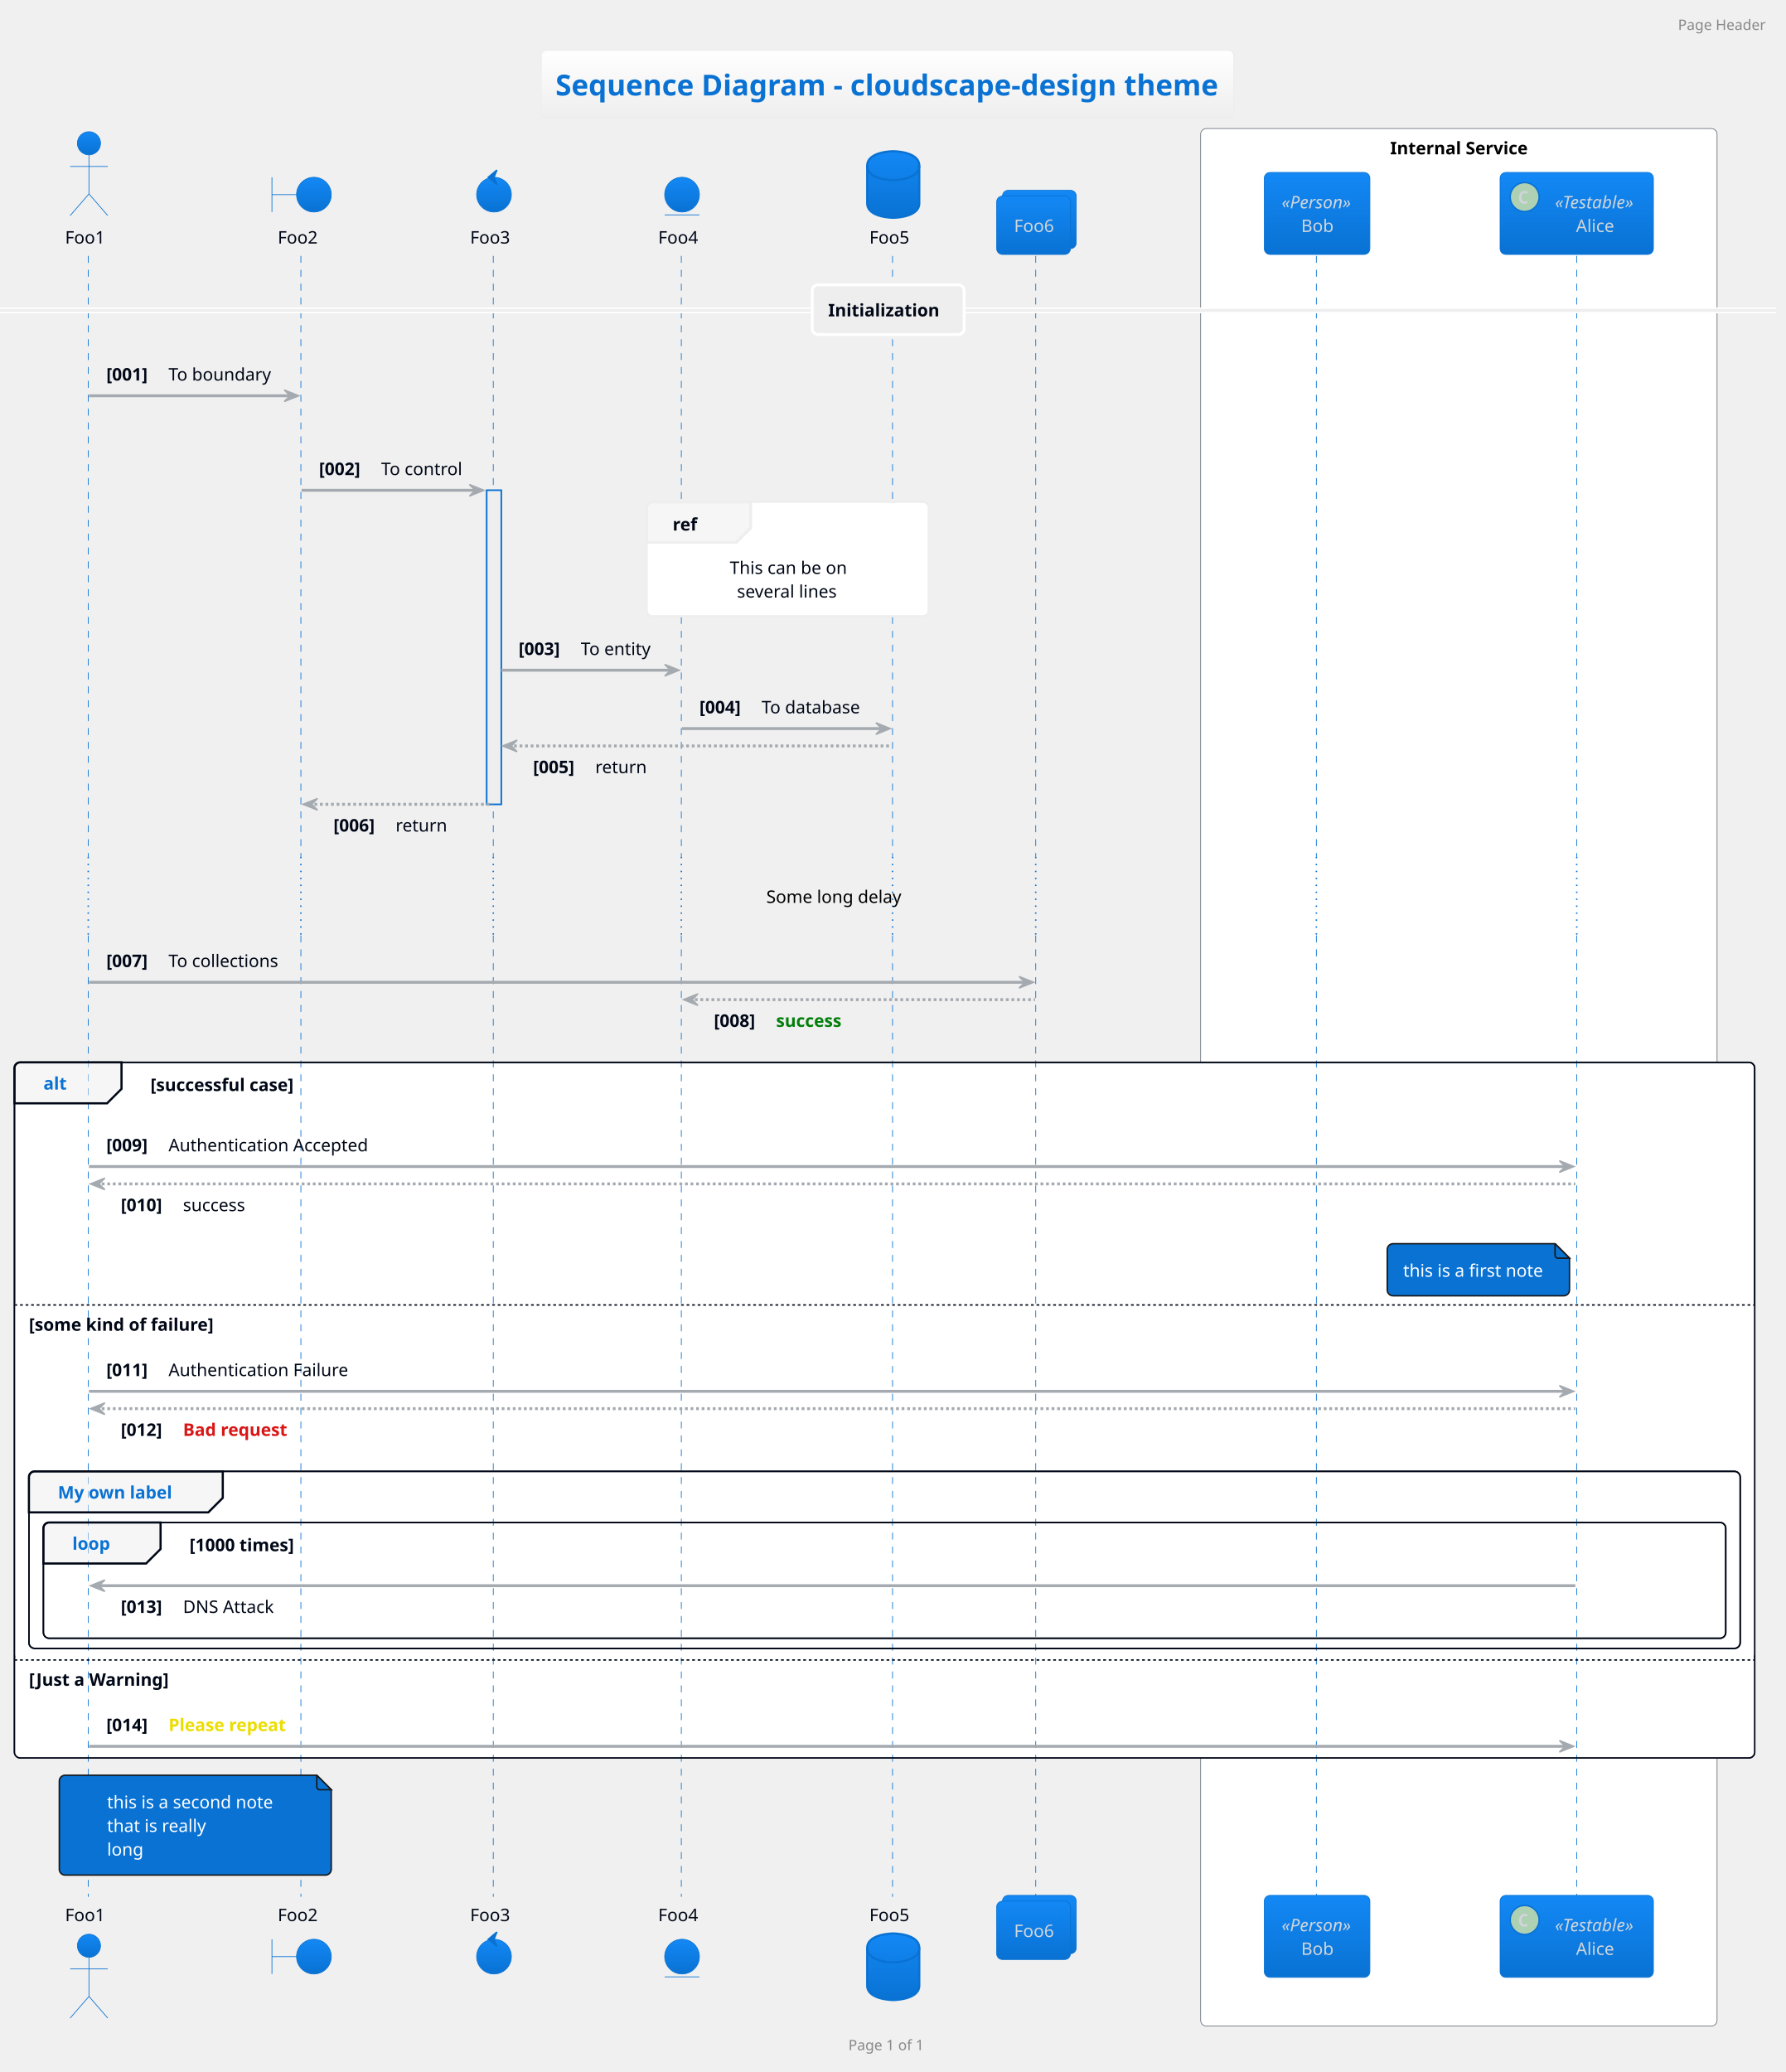
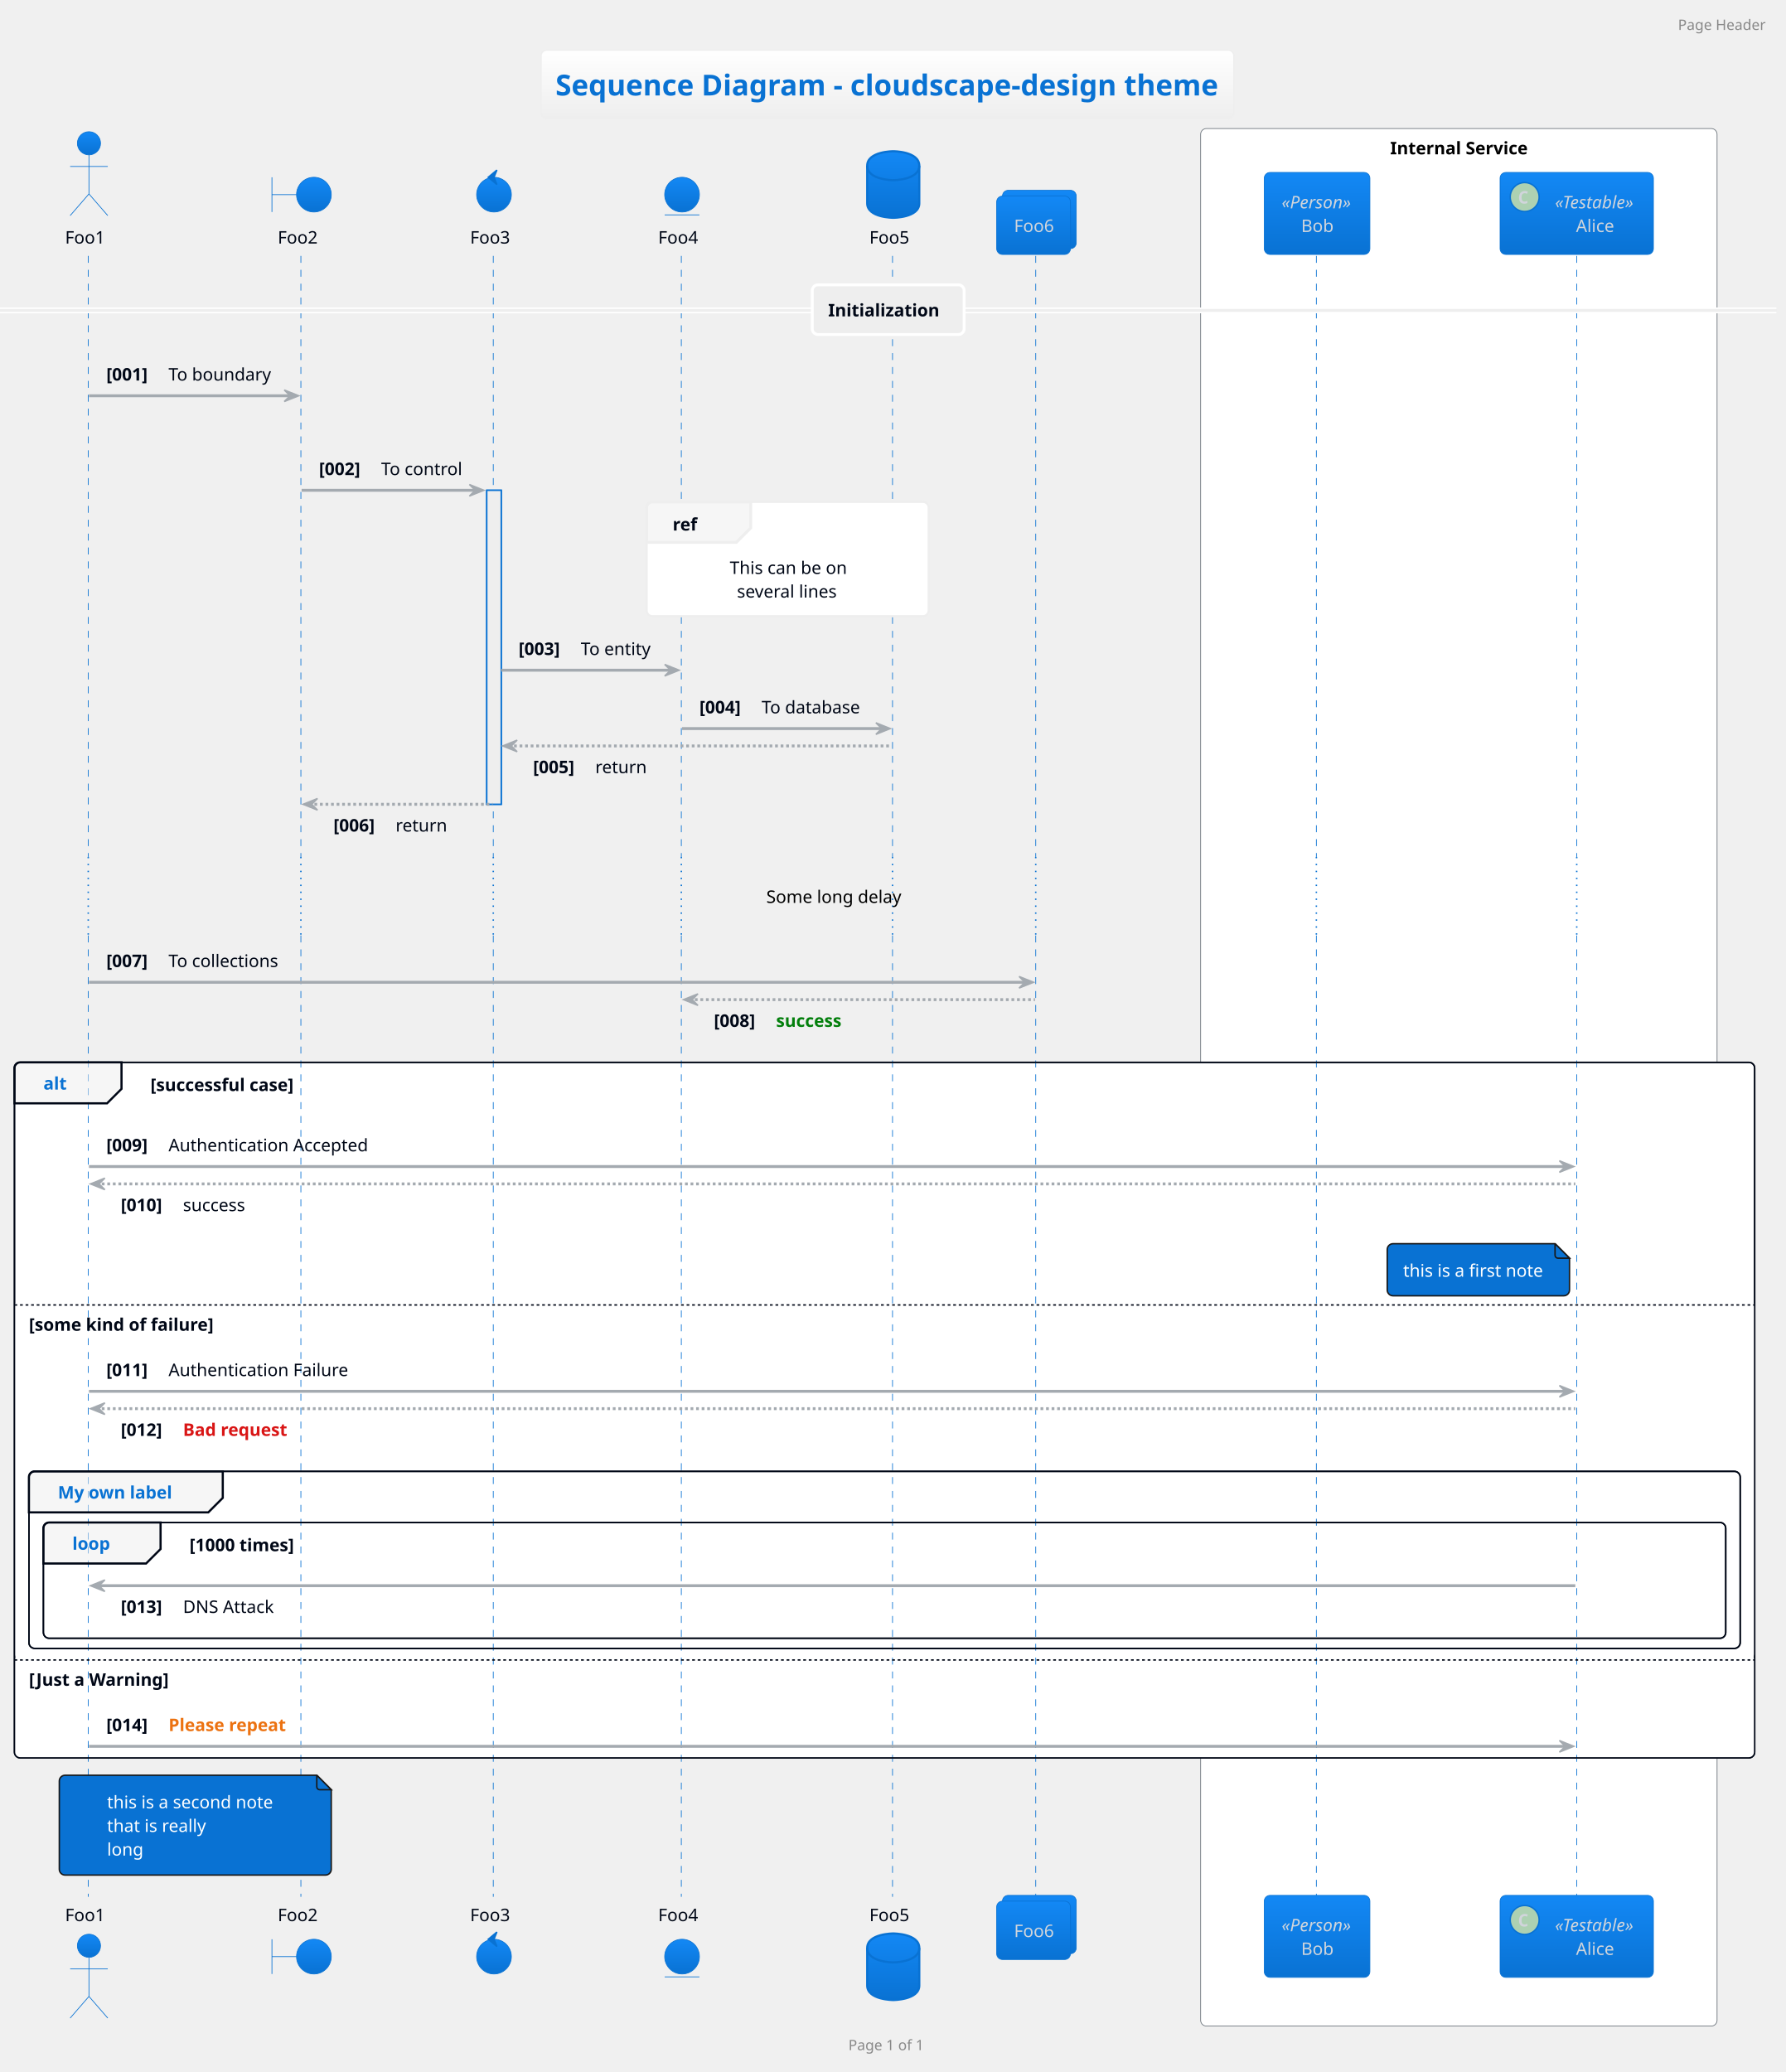
<svg xmlns="http://www.w3.org/2000/svg" contentStyleType="text/css" height="1492.708px" preserveAspectRatio="none" style="width:1286px;height:1492px;" version="1.1" viewBox="0 0 1286 1492" width="1286.458px" zoomAndPan="magnify">
  <defs>
-     <linearGradient id="g7yf5qhrhleuw0" x1="50%" x2="50%" y1="0%" y2="100%">
+     <linearGradient id="gjdqysalii6p40" x1="50%" x2="50%" y1="0%" y2="100%">
      <stop offset="0%" stop-color="#FFFFFF" />
      <stop offset="100%" stop-color="#EEEEEE" />
    </linearGradient>
-     <linearGradient id="g7yf5qhrhleuw1" x1="50%" x2="50%" y1="0%" y2="100%">
+     <linearGradient id="gjdqysalii6p41" x1="50%" x2="50%" y1="0%" y2="100%">
      <stop offset="0%" stop-color="#1388F5" />
      <stop offset="100%" stop-color="#0972D3" />
    </linearGradient>
  </defs>
  <g>
-     <rect fill="url(#g7yf5qhrhleuw0)" height="49.208" id="_title" rx="4.167" ry="4.167" style="stroke:#EEEEEE;stroke-width:1.042;" width="498.958" x="389.583" y="36.062" />
+     <rect fill="url(#gjdqysalii6p40)" height="49.208" id="_title" rx="4.167" ry="4.167" style="stroke:#EEEEEE;stroke-width:1.042;" width="498.958" x="389.583" y="36.062" />
    <text fill="#0972D3" font-family="&quot;Verdana&quot;" font-size="20.833" font-weight="bold" lengthAdjust="spacing" textLength="478.125" x="400" y="68.75">Sequence Diagram - cloudscape-design theme</text>
    <rect fill="#FFFFFF" height="1366.354" rx="4.167" ry="4.167" style="stroke:#6A727A;stroke-width:0.521;" width="371.875" x="864.583" y="92.562" />
    <text fill="#000000" font-family="&quot;Verdana&quot;" font-size="12.5" font-weight="bold" lengthAdjust="spacing" textLength="98.958" x="1001.042" y="111.133">Internal Service</text>
    <rect fill="#EEEEEE" height="226.109" style="stroke:#0972D3;stroke-width:1.042;" width="10.417" x="350.521" y="353.046" />
    <rect fill="#FFFFFF" height="500.852" rx="4.167" ry="4.167" style="stroke:#000716;stroke-width:1.042;" width="1253.125" x="10.417" y="764.964" />
    <path d="M10.417,938.632 L1263.542,938.632 L1263.542,1190.099 A4.167,4.167 0 0 1 1259.375,1194.266 L14.583,1194.266 A4.167,4.167 0 0 1 10.417,1190.099 L10.417,938.632 " fill="#FFFFFF" style="stroke:none;stroke-width:1.042;" />
    <rect fill="#FFFFFF" height="127.475" rx="4.167" ry="4.167" style="stroke:#000716;stroke-width:1.042;" width="1232.292" x="20.833" y="1059.499" />
    <rect fill="#FFFFFF" height="83.367" rx="4.167" ry="4.167" style="stroke:#000716;stroke-width:1.042;" width="1211.458" x="31.25" y="1096.315" />
    <path d="M10.417,1194.266 L1263.542,1194.266 L1263.542,1261.649 A4.167,4.167 0 0 1 1259.375,1265.816 L14.583,1265.816 A4.167,4.167 0 0 1 10.417,1261.649 L10.417,1194.266 " fill="#FFFFFF" style="stroke:none;stroke-width:1.042;" />
    <line style="stroke:#0972D3;stroke-width:0.521;stroke-dasharray:5.0,5.0;" x1="63.542" x2="63.542" y1="184.263" y2="617.014" />
    <line style="stroke:#0972D3;stroke-width:1.042;stroke-dasharray:1.0,4.0;" x1="63.542" x2="63.542" y1="617.014" y2="673.622" />
    <line style="stroke:#0972D3;stroke-width:0.521;stroke-dasharray:5.0,5.0;" x1="63.542" x2="63.542" y1="673.622" y2="1365.85" />
    <line style="stroke:#0972D3;stroke-width:0.521;stroke-dasharray:5.0,5.0;" x1="216.667" x2="216.667" y1="184.263" y2="617.014" />
    <line style="stroke:#0972D3;stroke-width:1.042;stroke-dasharray:1.0,4.0;" x1="216.667" x2="216.667" y1="617.014" y2="673.622" />
    <line style="stroke:#0972D3;stroke-width:0.521;stroke-dasharray:5.0,5.0;" x1="216.667" x2="216.667" y1="673.622" y2="1365.85" />
    <line style="stroke:#0972D3;stroke-width:0.521;stroke-dasharray:5.0,5.0;" x1="355.208" x2="355.208" y1="184.263" y2="617.014" />
    <line style="stroke:#0972D3;stroke-width:1.042;stroke-dasharray:1.0,4.0;" x1="355.208" x2="355.208" y1="617.014" y2="673.622" />
    <line style="stroke:#0972D3;stroke-width:0.521;stroke-dasharray:5.0,5.0;" x1="355.208" x2="355.208" y1="673.622" y2="1365.85" />
    <line style="stroke:#0972D3;stroke-width:0.521;stroke-dasharray:5.0,5.0;" x1="490.625" x2="490.625" y1="184.263" y2="617.014" />
    <line style="stroke:#0972D3;stroke-width:1.042;stroke-dasharray:1.0,4.0;" x1="490.625" x2="490.625" y1="617.014" y2="673.622" />
    <line style="stroke:#0972D3;stroke-width:0.521;stroke-dasharray:5.0,5.0;" x1="490.625" x2="490.625" y1="673.622" y2="1365.85" />
    <line style="stroke:#0972D3;stroke-width:0.521;stroke-dasharray:5.0,5.0;" x1="642.708" x2="642.708" y1="184.263" y2="617.014" />
    <line style="stroke:#0972D3;stroke-width:1.042;stroke-dasharray:1.0,4.0;" x1="642.708" x2="642.708" y1="617.014" y2="673.622" />
    <line style="stroke:#0972D3;stroke-width:0.521;stroke-dasharray:5.0,5.0;" x1="642.708" x2="642.708" y1="673.622" y2="1365.85" />
    <line style="stroke:#0972D3;stroke-width:0.521;stroke-dasharray:5.0,5.0;" x1="745.833" x2="745.833" y1="184.263" y2="617.014" />
    <line style="stroke:#0972D3;stroke-width:1.042;stroke-dasharray:1.0,4.0;" x1="745.833" x2="745.833" y1="617.014" y2="673.622" />
    <line style="stroke:#0972D3;stroke-width:0.521;stroke-dasharray:5.0,5.0;" x1="745.833" x2="745.833" y1="673.622" y2="1365.85" />
    <line style="stroke:#0972D3;stroke-width:0.521;stroke-dasharray:5.0,5.0;" x1="947.917" x2="947.917" y1="184.263" y2="617.014" />
    <line style="stroke:#0972D3;stroke-width:1.042;stroke-dasharray:1.0,4.0;" x1="947.917" x2="947.917" y1="617.014" y2="673.622" />
    <line style="stroke:#0972D3;stroke-width:0.521;stroke-dasharray:5.0,5.0;" x1="947.917" x2="947.917" y1="673.622" y2="1365.85" />
    <line style="stroke:#0972D3;stroke-width:0.521;stroke-dasharray:5.0,5.0;" x1="1135.417" x2="1135.417" y1="184.263" y2="617.014" />
    <line style="stroke:#0972D3;stroke-width:1.042;stroke-dasharray:1.0,4.0;" x1="1135.417" x2="1135.417" y1="617.014" y2="673.622" />
    <line style="stroke:#0972D3;stroke-width:0.521;stroke-dasharray:5.0,5.0;" x1="1135.417" x2="1135.417" y1="673.622" y2="1365.85" />
    <text fill="#000716" font-family="&quot;Verdana&quot;" font-size="12.5" lengthAdjust="spacing" textLength="28.125" x="46.875" y="175.392">Foo1</text>
-     <ellipse cx="64.062" cy="103.175" fill="url(#g7yf5qhrhleuw1)" rx="8.333" ry="8.333" style="stroke:#0972D3;stroke-width:0.521;" />
+     <ellipse cx="64.062" cy="103.175" fill="url(#gjdqysalii6p41)" rx="8.333" ry="8.333" style="stroke:#0972D3;stroke-width:0.521;" />
    <path d="M64.062,111.508 L64.062,139.633 M50.521,119.842 L77.604,119.842 M64.062,139.633 L50.521,155.258 M64.062,139.633 L77.604,155.258 " fill="none" style="stroke:#0972D3;stroke-width:0.521;" />
    <text fill="#000716" font-family="&quot;Verdana&quot;" font-size="12.5" lengthAdjust="spacing" textLength="28.125" x="46.875" y="1383.379">Foo1</text>
-     <ellipse cx="64.062" cy="1401.104" fill="url(#g7yf5qhrhleuw1)" rx="8.333" ry="8.333" style="stroke:#0972D3;stroke-width:0.521;" />
+     <ellipse cx="64.062" cy="1401.104" fill="url(#gjdqysalii6p41)" rx="8.333" ry="8.333" style="stroke:#0972D3;stroke-width:0.521;" />
    <path d="M64.062,1409.437 L64.062,1437.562 M50.521,1417.771 L77.604,1417.771 M64.062,1437.562 L50.521,1453.187 M64.062,1437.562 L77.604,1453.187 " fill="none" style="stroke:#0972D3;stroke-width:0.521;" />
    <text fill="#000716" font-family="&quot;Verdana&quot;" font-size="12.5" lengthAdjust="spacing" textLength="28.125" x="200" y="175.392">Foo2</text>
    <path d="M195.833,127.654 L195.833,152.654 M195.833,140.154 L213.542,140.154 " fill="none" style="stroke:#0972D3;stroke-width:0.521;" />
-     <ellipse cx="226.042" cy="140.154" fill="url(#g7yf5qhrhleuw1)" rx="12.5" ry="12.5" style="stroke:#0972D3;stroke-width:0.521;" />
+     <ellipse cx="226.042" cy="140.154" fill="url(#gjdqysalii6p41)" rx="12.5" ry="12.5" style="stroke:#0972D3;stroke-width:0.521;" />
    <text fill="#000716" font-family="&quot;Verdana&quot;" font-size="12.5" lengthAdjust="spacing" textLength="28.125" x="200" y="1383.379">Foo2</text>
    <path d="M195.833,1396.417 L195.833,1421.417 M195.833,1408.917 L213.542,1408.917 " fill="none" style="stroke:#0972D3;stroke-width:0.521;" />
-     <ellipse cx="226.042" cy="1408.917" fill="url(#g7yf5qhrhleuw1)" rx="12.5" ry="12.5" style="stroke:#0972D3;stroke-width:0.521;" />
+     <ellipse cx="226.042" cy="1408.917" fill="url(#gjdqysalii6p41)" rx="12.5" ry="12.5" style="stroke:#0972D3;stroke-width:0.521;" />
    <text fill="#000716" font-family="&quot;Verdana&quot;" font-size="12.5" lengthAdjust="spacing" textLength="28.125" x="338.542" y="175.392">Foo3</text>
-     <ellipse cx="355.729" cy="140.154" fill="url(#g7yf5qhrhleuw1)" rx="12.5" ry="12.5" style="stroke:#0972D3;stroke-width:0.521;" />
+     <ellipse cx="355.729" cy="140.154" fill="url(#gjdqysalii6p41)" rx="12.5" ry="12.5" style="stroke:#0972D3;stroke-width:0.521;" />
    <polygon fill="#0972D3" points="351.562,127.654,357.812,122.446,355.729,127.654,357.812,132.863,351.562,127.654" style="stroke:#0972D3;stroke-width:1.042;" />
    <text fill="#000716" font-family="&quot;Verdana&quot;" font-size="12.5" lengthAdjust="spacing" textLength="28.125" x="338.542" y="1383.379">Foo3</text>
-     <ellipse cx="355.729" cy="1408.917" fill="url(#g7yf5qhrhleuw1)" rx="12.5" ry="12.5" style="stroke:#0972D3;stroke-width:0.521;" />
+     <ellipse cx="355.729" cy="1408.917" fill="url(#gjdqysalii6p41)" rx="12.5" ry="12.5" style="stroke:#0972D3;stroke-width:0.521;" />
    <polygon fill="#0972D3" points="351.562,1396.417,357.812,1391.208,355.729,1396.417,357.812,1401.625,351.562,1396.417" style="stroke:#0972D3;stroke-width:1.042;" />
    <text fill="#000716" font-family="&quot;Verdana&quot;" font-size="12.5" lengthAdjust="spacing" textLength="28.125" x="473.958" y="175.392">Foo4</text>
-     <ellipse cx="491.146" cy="140.154" fill="url(#g7yf5qhrhleuw1)" rx="12.5" ry="12.5" style="stroke:#0972D3;stroke-width:0.521;" />
+     <ellipse cx="491.146" cy="140.154" fill="url(#gjdqysalii6p41)" rx="12.5" ry="12.5" style="stroke:#0972D3;stroke-width:0.521;" />
    <line style="stroke:#0972D3;stroke-width:0.521;" x1="478.646" x2="503.646" y1="154.738" y2="154.738" />
    <text fill="#000716" font-family="&quot;Verdana&quot;" font-size="12.5" lengthAdjust="spacing" textLength="28.125" x="473.958" y="1383.379">Foo4</text>
-     <ellipse cx="491.146" cy="1408.917" fill="url(#g7yf5qhrhleuw1)" rx="12.5" ry="12.5" style="stroke:#0972D3;stroke-width:0.521;" />
+     <ellipse cx="491.146" cy="1408.917" fill="url(#gjdqysalii6p41)" rx="12.5" ry="12.5" style="stroke:#0972D3;stroke-width:0.521;" />
    <line style="stroke:#0972D3;stroke-width:0.521;" x1="478.646" x2="503.646" y1="1423.5" y2="1423.5" />
    <text fill="#000716" font-family="&quot;Verdana&quot;" font-size="12.5" lengthAdjust="spacing" textLength="28.125" x="626.042" y="175.392">Foo5</text>
-     <path d="M624.479,119.321 C624.479,108.904 643.229,108.904 643.229,108.904 C643.229,108.904 661.979,108.904 661.979,119.321 L661.979,146.404 C661.979,156.821 643.229,156.821 643.229,156.821 C643.229,156.821 624.479,156.821 624.479,146.404 L624.479,119.321 " fill="url(#g7yf5qhrhleuw1)" style="stroke:#0972D3;stroke-width:1.562;" />
+     <path d="M624.479,119.321 C624.479,108.904 643.229,108.904 643.229,108.904 C643.229,108.904 661.979,108.904 661.979,119.321 L661.979,146.404 C661.979,156.821 643.229,156.821 643.229,156.821 C643.229,156.821 624.479,156.821 624.479,146.404 L624.479,119.321 " fill="url(#gjdqysalii6p41)" style="stroke:#0972D3;stroke-width:1.562;" />
    <path d="M624.479,119.321 C624.479,129.738 643.229,129.738 643.229,129.738 C643.229,129.738 661.979,129.738 661.979,119.321 " fill="none" style="stroke:#0972D3;stroke-width:1.562;" />
    <text fill="#000716" font-family="&quot;Verdana&quot;" font-size="12.5" lengthAdjust="spacing" textLength="28.125" x="626.042" y="1383.379">Foo5</text>
-     <path d="M624.479,1402.667 C624.479,1392.25 643.229,1392.25 643.229,1392.25 C643.229,1392.25 661.979,1392.25 661.979,1402.667 L661.979,1429.75 C661.979,1440.167 643.229,1440.167 643.229,1440.167 C643.229,1440.167 624.479,1440.167 624.479,1429.75 L624.479,1402.667 " fill="url(#g7yf5qhrhleuw1)" style="stroke:#0972D3;stroke-width:1.562;" />
+     <path d="M624.479,1402.667 C624.479,1392.25 643.229,1392.25 643.229,1392.25 C643.229,1392.25 661.979,1392.25 661.979,1402.667 L661.979,1429.75 C661.979,1440.167 643.229,1440.167 643.229,1440.167 C643.229,1440.167 624.479,1440.167 624.479,1429.75 L624.479,1402.667 " fill="url(#gjdqysalii6p41)" style="stroke:#0972D3;stroke-width:1.562;" />
    <path d="M624.479,1402.667 C624.479,1413.083 643.229,1413.083 643.229,1413.083 C643.229,1413.083 661.979,1413.083 661.979,1402.667 " fill="none" style="stroke:#0972D3;stroke-width:1.562;" />
-     <rect fill="url(#g7yf5qhrhleuw1)" height="42.025" rx="4.167" ry="4.167" style="stroke:#0972D3;stroke-width:0.521;" width="53.125" x="721.875" y="137.029" />
-     <rect fill="url(#g7yf5qhrhleuw1)" height="42.025" rx="4.167" ry="4.167" style="stroke:#0972D3;stroke-width:0.521;" width="53.125" x="717.708" y="141.196" />
+     <rect fill="url(#gjdqysalii6p41)" height="42.025" rx="4.167" ry="4.167" style="stroke:#0972D3;stroke-width:0.521;" width="53.125" x="721.875" y="137.029" />
+     <rect fill="url(#gjdqysalii6p41)" height="42.025" rx="4.167" ry="4.167" style="stroke:#0972D3;stroke-width:0.521;" width="53.125" x="717.708" y="141.196" />
    <text fill="#D1D5DB" font-family="&quot;Verdana&quot;" font-size="12.5" lengthAdjust="spacing" textLength="28.125" x="730.208" y="167.059">Foo6</text>
-     <rect fill="url(#g7yf5qhrhleuw1)" height="42.025" rx="4.167" ry="4.167" style="stroke:#0972D3;stroke-width:0.521;" width="53.125" x="721.875" y="1364.808" />
-     <rect fill="url(#g7yf5qhrhleuw1)" height="42.025" rx="4.167" ry="4.167" style="stroke:#0972D3;stroke-width:0.521;" width="53.125" x="717.708" y="1368.975" />
+     <rect fill="url(#gjdqysalii6p41)" height="42.025" rx="4.167" ry="4.167" style="stroke:#0972D3;stroke-width:0.521;" width="53.125" x="721.875" y="1364.808" />
+     <rect fill="url(#gjdqysalii6p41)" height="42.025" rx="4.167" ry="4.167" style="stroke:#0972D3;stroke-width:0.521;" width="53.125" x="717.708" y="1368.975" />
    <text fill="#D1D5DB" font-family="&quot;Verdana&quot;" font-size="12.5" lengthAdjust="spacing" textLength="28.125" x="730.208" y="1394.837">Foo6</text>
-     <rect fill="url(#g7yf5qhrhleuw1)" height="59.05" rx="4.167" ry="4.167" style="stroke:#0972D3;stroke-width:0.521;" width="76.042" x="910.417" y="124.171" />
+     <rect fill="url(#gjdqysalii6p41)" height="59.05" rx="4.167" ry="4.167" style="stroke:#0972D3;stroke-width:0.521;" width="76.042" x="910.417" y="124.171" />
    <text fill="#D1D5DB" font-family="&quot;Verdana&quot;" font-size="12.5" font-style="italic" lengthAdjust="spacing" textLength="51.042" x="922.917" y="150.034">«Person»</text>
    <text fill="#D1D5DB" font-family="&quot;Verdana&quot;" font-size="12.5" lengthAdjust="spacing" textLength="22.917" x="936.979" y="167.059">Bob</text>
-     <rect fill="url(#g7yf5qhrhleuw1)" height="59.05" rx="4.167" ry="4.167" style="stroke:#0972D3;stroke-width:0.521;" width="76.042" x="910.417" y="1364.808" />
+     <rect fill="url(#gjdqysalii6p41)" height="59.05" rx="4.167" ry="4.167" style="stroke:#0972D3;stroke-width:0.521;" width="76.042" x="910.417" y="1364.808" />
    <text fill="#D1D5DB" font-family="&quot;Verdana&quot;" font-size="12.5" font-style="italic" lengthAdjust="spacing" textLength="51.042" x="922.917" y="1390.671">«Person»</text>
    <text fill="#D1D5DB" font-family="&quot;Verdana&quot;" font-size="12.5" lengthAdjust="spacing" textLength="22.917" x="936.979" y="1407.696">Bob</text>
-     <rect fill="url(#g7yf5qhrhleuw1)" height="59.05" rx="4.167" ry="4.167" style="stroke:#0972D3;stroke-width:0.521;" width="110.417" x="1080.208" y="124.171" />
+     <rect fill="url(#gjdqysalii6p41)" height="59.05" rx="4.167" ry="4.167" style="stroke:#0972D3;stroke-width:0.521;" width="110.417" x="1080.208" y="124.171" />
    <ellipse cx="1097.917" cy="141.879" fill="#ADD1B2" rx="10.417" ry="10.417" style="stroke:#0972D3;stroke-width:1.042;" />
    <path d="M1097.624,146.697 Q1096.322,146.697 1095.492,146.16 Q1094.661,145.607 1094.255,144.614 Q1093.848,143.621 1093.848,142.286 Q1093.848,140.805 1094.336,139.747 Q1094.824,138.673 1095.768,138.103 Q1096.712,137.517 1098.079,137.517 Q1098.73,137.517 1099.219,137.648 Q1099.723,137.778 1100.228,138.022 L1099.626,139.519 Q1099.17,139.275 1098.763,139.194 Q1098.372,139.112 1098.014,139.112 Q1097.152,139.112 1096.631,139.503 Q1096.126,139.877 1095.898,140.577 Q1095.687,141.277 1095.687,142.221 Q1095.687,143.686 1096.208,144.402 Q1096.745,145.102 1097.917,145.102 Q1098.356,145.102 1098.812,144.988 Q1099.268,144.874 1099.886,144.597 L1099.886,146.225 Q1099.349,146.469 1098.763,146.583 Q1098.177,146.697 1097.624,146.697 Z " fill="#D1D5DB" />
    <text fill="#D1D5DB" font-family="&quot;Verdana&quot;" font-size="12.5" font-style="italic" lengthAdjust="spacing" textLength="58.333" x="1119.792" y="150.034">«Testable»</text>
    <text fill="#D1D5DB" font-family="&quot;Verdana&quot;" font-size="12.5" lengthAdjust="spacing" textLength="28.125" x="1134.896" y="167.059">Alice</text>
-     <rect fill="url(#g7yf5qhrhleuw1)" height="59.05" rx="4.167" ry="4.167" style="stroke:#0972D3;stroke-width:0.521;" width="110.417" x="1080.208" y="1364.808" />
+     <rect fill="url(#gjdqysalii6p41)" height="59.05" rx="4.167" ry="4.167" style="stroke:#0972D3;stroke-width:0.521;" width="110.417" x="1080.208" y="1364.808" />
    <ellipse cx="1097.917" cy="1382.516" fill="#ADD1B2" rx="10.417" ry="10.417" style="stroke:#0972D3;stroke-width:1.042;" />
    <path d="M1097.624,1387.334 Q1096.322,1387.334 1095.492,1386.797 Q1094.661,1386.244 1094.255,1385.251 Q1093.848,1384.258 1093.848,1382.923 Q1093.848,1381.442 1094.336,1380.384 Q1094.824,1379.31 1095.768,1378.74 Q1096.712,1378.154 1098.079,1378.154 Q1098.73,1378.154 1099.219,1378.285 Q1099.723,1378.415 1100.228,1378.659 L1099.626,1380.156 Q1099.17,1379.912 1098.763,1379.831 Q1098.372,1379.749 1098.014,1379.749 Q1097.152,1379.749 1096.631,1380.14 Q1096.126,1380.514 1095.898,1381.214 Q1095.687,1381.914 1095.687,1382.858 Q1095.687,1384.323 1096.208,1385.039 Q1096.745,1385.739 1097.917,1385.739 Q1098.356,1385.739 1098.812,1385.625 Q1099.268,1385.511 1099.886,1385.235 L1099.886,1386.862 Q1099.349,1387.106 1098.763,1387.22 Q1098.177,1387.334 1097.624,1387.334 Z " fill="#D1D5DB" />
    <text fill="#D1D5DB" font-family="&quot;Verdana&quot;" font-size="12.5" font-style="italic" lengthAdjust="spacing" textLength="58.333" x="1119.792" y="1390.671">«Testable»</text>
    <text fill="#D1D5DB" font-family="&quot;Verdana&quot;" font-size="12.5" lengthAdjust="spacing" textLength="28.125" x="1134.896" y="1407.696">Alice</text>
    <rect fill="#EEEEEE" height="226.109" style="stroke:#0972D3;stroke-width:1.042;" width="10.417" x="350.521" y="353.046" />
    <rect fill="#EEEEEE" height="3.125" rx="4.167" ry="4.167" style="stroke:#EEEEEE;stroke-width:1.042;" width="1279.167" x="0" y="221.942" />
    <line style="stroke:#FFFFFF;stroke-width:1.042;" x1="0" x2="1279.167" y1="221.942" y2="221.942" />
    <line style="stroke:#FFFFFF;stroke-width:1.042;" x1="0" x2="1279.167" y1="225.067" y2="225.067" />
    <rect fill="#EEEEEE" height="35.775" rx="4.167" ry="4.167" style="stroke:#FFFFFF;stroke-width:2.083;" width="109.375" x="584.896" y="205.096" />
    <text fill="#000716" font-family="&quot;Verdana&quot;" font-size="12.5" font-weight="bold" lengthAdjust="spacing" textLength="81.25" x="596.354" y="227.834">Initialization</text>
    <polygon fill="#A4AAB0" points="204.688,280.813,215.104,284.98,204.688,289.146,208.854,284.98" style="stroke:#A4AAB0;stroke-width:1.042;" />
    <line style="stroke:#A4AAB0;stroke-width:2.083;" x1="64.062" x2="210.938" y1="284.98" y2="284.98" />
    <text fill="#000716" font-family="&quot;Verdana&quot;" font-size="12.5" font-weight="bold" lengthAdjust="spacing" textLength="30.208" x="76.562" y="274.026">[001]</text>
    <text fill="#000716" font-family="&quot;Verdana&quot;" font-size="12.5" lengthAdjust="spacing" textLength="72.917" x="121.354" y="274.026">To boundary</text>
    <polygon fill="#A4AAB0" points="338.021,348.88,348.438,353.046,338.021,357.213,342.188,353.046" style="stroke:#A4AAB0;stroke-width:1.042;" />
    <line style="stroke:#A4AAB0;stroke-width:2.083;" x1="217.188" x2="344.271" y1="353.046" y2="353.046" />
    <text fill="#000716" font-family="&quot;Verdana&quot;" font-size="12.5" font-weight="bold" lengthAdjust="spacing" textLength="30.208" x="229.688" y="342.092">[002]</text>
    <text fill="#000716" font-family="&quot;Verdana&quot;" font-size="12.5" lengthAdjust="spacing" textLength="58.333" x="274.479" y="342.092">To control</text>
    <rect fill="#FFFFFF" height="82.325" rx="4.167" ry="4.167" style="stroke:#EEEEEE;stroke-width:1.562;" width="203.125" x="465.625" y="361.38" />
    <path d="M469.792,361.38 L540.625,361.38 L540.625,380.13 L530.208,390.546 L465.625,390.546 L465.625,365.546 A4.167,4.167 0 0 1 469.792,361.38 " fill="#EEEEEE" fill-opacity="0.502" style="stroke:#EEEEEE;stroke-width:2.083;" />
    <text fill="#000716" font-family="&quot;Verdana&quot;" font-size="12.5" font-weight="bold" lengthAdjust="spacing" textLength="17.708" x="484.375" y="382.034">ref</text>
    <text fill="#000716" font-family="&quot;Verdana&quot;" font-size="12.5" lengthAdjust="spacing" textLength="83.333" x="525.521" y="413.284">This can be on</text>
    <text fill="#000716" font-family="&quot;Verdana&quot;" font-size="12.5" lengthAdjust="spacing" textLength="72.917" x="530.729" y="430.309">several lines</text>
    <polygon fill="#A4AAB0" points="478.646,478.439,489.062,482.605,478.646,486.772,482.812,482.605" style="stroke:#A4AAB0;stroke-width:1.042;" />
    <line style="stroke:#A4AAB0;stroke-width:2.083;" x1="360.938" x2="484.896" y1="482.605" y2="482.605" />
    <text fill="#000716" font-family="&quot;Verdana&quot;" font-size="12.5" font-weight="bold" lengthAdjust="spacing" textLength="30.208" x="373.438" y="471.651">[003]</text>
    <text fill="#000716" font-family="&quot;Verdana&quot;" font-size="12.5" lengthAdjust="spacing" textLength="50" x="418.229" y="471.651">To entity</text>
    <polygon fill="#A4AAB0" points="630.729,520.464,641.146,524.63,630.729,528.797,634.896,524.63" style="stroke:#A4AAB0;stroke-width:1.042;" />
    <line style="stroke:#A4AAB0;stroke-width:2.083;" x1="491.146" x2="636.979" y1="524.63" y2="524.63" />
    <text fill="#000716" font-family="&quot;Verdana&quot;" font-size="12.5" font-weight="bold" lengthAdjust="spacing" textLength="30.208" x="503.646" y="513.676">[004]</text>
    <text fill="#000716" font-family="&quot;Verdana&quot;" font-size="12.5" lengthAdjust="spacing" textLength="71.875" x="548.438" y="513.676">To database</text>
    <polygon fill="#A4AAB0" points="372.396,532.964,361.979,537.13,372.396,541.297,368.229,537.13" style="stroke:#A4AAB0;stroke-width:1.042;" />
    <line style="stroke:#A4AAB0;stroke-width:2.083;stroke-dasharray:2.0,2.0;" x1="366.146" x2="642.188" y1="537.13" y2="537.13" />
    <text fill="#000716" font-family="&quot;Verdana&quot;" font-size="12.5" font-weight="bold" lengthAdjust="spacing" textLength="30.208" x="383.854" y="556.743">[005]</text>
    <text fill="#000716" font-family="&quot;Verdana&quot;" font-size="12.5" lengthAdjust="spacing" textLength="36.458" x="428.646" y="556.743">return</text>
    <polygon fill="#A4AAB0" points="228.646,574.989,218.229,579.156,228.646,583.322,224.479,579.156" style="stroke:#A4AAB0;stroke-width:1.042;" />
    <line style="stroke:#A4AAB0;stroke-width:2.083;stroke-dasharray:2.0,2.0;" x1="222.396" x2="354.688" y1="579.156" y2="579.156" />
    <text fill="#000716" font-family="&quot;Verdana&quot;" font-size="12.5" font-weight="bold" lengthAdjust="spacing" textLength="30.208" x="240.104" y="598.768">[006]</text>
    <text fill="#000716" font-family="&quot;Verdana&quot;" font-size="12.5" lengthAdjust="spacing" textLength="36.458" x="284.896" y="598.768">return</text>
    <text fill="#000000" font-family="&quot;Verdana&quot;" font-size="12.5" lengthAdjust="spacing" textLength="33.333" x="551.823" y="650.168">Some</text>
    <text fill="#000000" font-family="&quot;Verdana&quot;" font-size="12.5" lengthAdjust="spacing" text-decoration="wavy underline" textLength="59.375" x="588.281" y="650.168">long delay</text>
    <text fill="#000000" font-family="&quot;Verdana&quot;" font-size="12.5" lengthAdjust="spacing" textLength="3.125" x="647.656" y="650.168"> </text>
    <polygon fill="#A4AAB0" points="733.854,703.148,744.271,707.314,733.854,711.481,738.021,707.314" style="stroke:#A4AAB0;stroke-width:1.042;" />
    <line style="stroke:#A4AAB0;stroke-width:2.083;" x1="64.062" x2="740.104" y1="707.314" y2="707.314" />
    <text fill="#000716" font-family="&quot;Verdana&quot;" font-size="12.5" font-weight="bold" lengthAdjust="spacing" textLength="30.208" x="76.562" y="696.36">[007]</text>
    <text fill="#000716" font-family="&quot;Verdana&quot;" font-size="12.5" lengthAdjust="spacing" textLength="79.167" x="121.354" y="696.36">To collections</text>
    <polygon fill="#A4AAB0" points="502.604,715.648,492.188,719.814,502.604,723.981,498.438,719.814" style="stroke:#A4AAB0;stroke-width:1.042;" />
    <line style="stroke:#A4AAB0;stroke-width:2.083;stroke-dasharray:2.0,2.0;" x1="496.354" x2="745.312" y1="719.814" y2="719.814" />
    <text fill="#000716" font-family="&quot;Verdana&quot;" font-size="12.5" font-weight="bold" lengthAdjust="spacing" textLength="30.208" x="514.062" y="739.427">[008]</text>
    <text fill="#037F0C" font-family="&quot;Verdana&quot;" font-size="12.5" font-weight="bold" lengthAdjust="spacing" textLength="46.875" x="558.854" y="739.427">success</text>
    <path d="M14.583,764.964 L87.5,764.964 L87.5,784.073 L77.083,794.49 L10.417,794.49 L10.417,769.131 A4.167,4.167 0 0 1 14.583,764.964 " fill="#EEEEEE" fill-opacity="0.502" style="stroke:#000716;stroke-width:1.562;" />
    <rect fill="none" height="500.852" rx="4.167" ry="4.167" style="stroke:#000716;stroke-width:1.042;" width="1253.125" x="10.417" y="764.964" />
    <text fill="#0972D3" font-family="&quot;Verdana&quot;" font-size="12.5" font-weight="bold" lengthAdjust="spacing" textLength="16.667" x="31.25" y="784.577">alt</text>
    <text fill="#000716" font-family="&quot;Verdana&quot;" font-size="12.5" font-weight="bold" lengthAdjust="spacing" textLength="103.125" x="108.333" y="785.619">[successful case]</text>
    <polygon fill="#A4AAB0" points="1122.917,835.831,1133.333,839.998,1122.917,844.165,1127.083,839.998" style="stroke:#A4AAB0;stroke-width:1.042;" />
    <line style="stroke:#A4AAB0;stroke-width:2.083;" x1="64.062" x2="1129.167" y1="839.998" y2="839.998" />
    <text fill="#000716" font-family="&quot;Verdana&quot;" font-size="12.5" font-weight="bold" lengthAdjust="spacing" textLength="30.208" x="76.562" y="829.044">[009]</text>
    <text fill="#000716" font-family="&quot;Verdana&quot;" font-size="12.5" lengthAdjust="spacing" textLength="141.667" x="121.354" y="829.044">Authentication Accepted</text>
    <polygon fill="#A4AAB0" points="75.521,848.331,65.104,852.498,75.521,856.665,71.354,852.498" style="stroke:#A4AAB0;stroke-width:1.042;" />
    <line style="stroke:#A4AAB0;stroke-width:2.083;stroke-dasharray:2.0,2.0;" x1="69.271" x2="1134.375" y1="852.498" y2="852.498" />
    <text fill="#000716" font-family="&quot;Verdana&quot;" font-size="12.5" font-weight="bold" lengthAdjust="spacing" textLength="30.208" x="86.979" y="872.111">[010]</text>
    <text fill="#000716" font-family="&quot;Verdana&quot;" font-size="12.5" lengthAdjust="spacing" textLength="45.833" x="131.771" y="872.111">success</text>
    <path d="M998.958,899.731 L998.958,928.898 A4.167,4.167 0 0 0 1003.125,933.065 L1126.042,933.065 A4.167,4.167 0 0 0 1130.208,928.898 L1130.208,905.981 L1119.792,895.565 L1003.125,895.565 A4.167,4.167 0 0 0 998.958,899.731 " fill="#0972D3" style="stroke:#181818;stroke-width:1.042;" />
    <path d="M1119.792,895.565 L1119.792,903.898 A2.083,2.083 0 0 0 1121.875,905.981 L1130.208,905.981 L1119.792,895.565 " fill="#0972D3" style="stroke:#181818;stroke-width:1.042;" />
    <text fill="#FFFFFF" font-family="&quot;Verdana&quot;" font-size="12.5" lengthAdjust="spacing" textLength="98.958" x="1010.417" y="919.344">this is a first note</text>
    <line style="stroke:#000716;stroke-width:1.042;stroke-dasharray:2.0,2.0;" x1="10.417" x2="1263.542" y1="939.673" y2="939.673" />
    <text fill="#000716" font-family="&quot;Verdana&quot;" font-size="12.5" font-weight="bold" lengthAdjust="spacing" textLength="133.333" x="20.833" y="958.244">[some kind of failure]</text>
    <polygon fill="#A4AAB0" points="1122.917,997.682,1133.333,1001.848,1122.917,1006.015,1127.083,1001.848" style="stroke:#A4AAB0;stroke-width:1.042;" />
    <line style="stroke:#A4AAB0;stroke-width:2.083;" x1="64.062" x2="1129.167" y1="1001.848" y2="1001.848" />
    <text fill="#000716" font-family="&quot;Verdana&quot;" font-size="12.5" font-weight="bold" lengthAdjust="spacing" textLength="30.208" x="76.562" y="990.894">[011]</text>
    <text fill="#000716" font-family="&quot;Verdana&quot;" font-size="12.5" lengthAdjust="spacing" textLength="127.083" x="121.354" y="990.894">Authentication Failure</text>
    <polygon fill="#A4AAB0" points="75.521,1010.182,65.104,1014.348,75.521,1018.515,71.354,1014.348" style="stroke:#A4AAB0;stroke-width:1.042;" />
    <line style="stroke:#A4AAB0;stroke-width:2.083;stroke-dasharray:2.0,2.0;" x1="69.271" x2="1134.375" y1="1014.348" y2="1014.348" />
    <text fill="#000716" font-family="&quot;Verdana&quot;" font-size="12.5" font-weight="bold" lengthAdjust="spacing" textLength="30.208" x="86.979" y="1033.961">[012]</text>
    <text fill="#D91515" font-family="&quot;Verdana&quot;" font-size="12.5" font-weight="bold" lengthAdjust="spacing" textLength="75" x="131.771" y="1033.961">Bad request</text>
    <path d="M25,1059.499 L160.417,1059.499 L160.417,1078.607 L150,1089.024 L20.833,1089.024 L20.833,1063.665 A4.167,4.167 0 0 1 25,1059.499 " fill="#EEEEEE" fill-opacity="0.502" style="stroke:#000716;stroke-width:1.562;" />
    <rect fill="none" height="127.475" rx="4.167" ry="4.167" style="stroke:#000716;stroke-width:1.042;" width="1232.292" x="20.833" y="1059.499" />
    <text fill="#0972D3" font-family="&quot;Verdana&quot;" font-size="12.5" font-weight="bold" lengthAdjust="spacing" textLength="82.292" x="41.667" y="1079.111">My own label</text>
    <path d="M35.417,1096.315 L115.625,1096.315 L115.625,1115.424 L105.208,1125.841 L31.25,1125.841 L31.25,1100.482 A4.167,4.167 0 0 1 35.417,1096.315 " fill="#EEEEEE" fill-opacity="0.502" style="stroke:#000716;stroke-width:1.562;" />
    <rect fill="none" height="83.367" rx="4.167" ry="4.167" style="stroke:#000716;stroke-width:1.042;" width="1211.458" x="31.25" y="1096.315" />
    <text fill="#0972D3" font-family="&quot;Verdana&quot;" font-size="12.5" font-weight="bold" lengthAdjust="spacing" textLength="27.083" x="52.083" y="1115.928">loop</text>
    <text fill="#000716" font-family="&quot;Verdana&quot;" font-size="12.5" font-weight="bold" lengthAdjust="spacing" textLength="76.042" x="136.458" y="1116.97">[1000 times]</text>
    <polygon fill="#A4AAB0" points="75.521,1137.657,65.104,1141.824,75.521,1145.991,71.354,1141.824" style="stroke:#A4AAB0;stroke-width:1.042;" />
    <line style="stroke:#A4AAB0;stroke-width:2.083;" x1="69.271" x2="1134.375" y1="1141.824" y2="1141.824" />
    <text fill="#000716" font-family="&quot;Verdana&quot;" font-size="12.5" font-weight="bold" lengthAdjust="spacing" textLength="30.208" x="86.979" y="1161.437">[013]</text>
    <text fill="#000716" font-family="&quot;Verdana&quot;" font-size="12.5" lengthAdjust="spacing" textLength="65.625" x="131.771" y="1161.437">DNS Attack</text>
    <line style="stroke:#000716;stroke-width:1.042;stroke-dasharray:2.0,2.0;" x1="10.417" x2="1263.542" y1="1195.307" y2="1195.307" />
    <text fill="#000716" font-family="&quot;Verdana&quot;" font-size="12.5" font-weight="bold" lengthAdjust="spacing" textLength="100" x="20.833" y="1213.878">[Just a Warning]</text>
    <polygon fill="#A4AAB0" points="1122.917,1253.316,1133.333,1257.483,1122.917,1261.649,1127.083,1257.483" style="stroke:#A4AAB0;stroke-width:1.042;" />
    <line style="stroke:#A4AAB0;stroke-width:2.083;" x1="64.062" x2="1129.167" y1="1257.483" y2="1257.483" />
    <text fill="#000716" font-family="&quot;Verdana&quot;" font-size="12.5" font-weight="bold" lengthAdjust="spacing" textLength="30.208" x="76.562" y="1246.528">[014]</text>
-     <text fill="#ECDD00" font-family="&quot;Verdana&quot;" font-size="12.5" font-weight="bold" lengthAdjust="spacing" textLength="84.375" x="121.354" y="1246.528">Please repeat</text>
+     <text fill="#EC7211" font-family="&quot;Verdana&quot;" font-size="12.5" font-weight="bold" lengthAdjust="spacing" textLength="84.375" x="121.354" y="1246.528">Please repeat</text>
    <path d="M42.708,1282.483 L42.708,1346.024 A4.167,4.167 0 0 0 46.875,1350.191 L234.375,1350.191 A4.167,4.167 0 0 0 238.542,1346.024 L238.542,1288.733 L228.125,1278.316 L46.875,1278.316 A4.167,4.167 0 0 0 42.708,1282.483 " fill="#0972D3" style="stroke:#181818;stroke-width:1.042;" />
    <path d="M228.125,1278.316 L228.125,1286.649 A2.083,2.083 0 0 0 230.208,1288.733 L238.542,1288.733 L228.125,1278.316 " fill="#0972D3" style="stroke:#181818;stroke-width:1.042;" />
    <text fill="#FFFFFF" font-family="&quot;Verdana&quot;" font-size="12.5" lengthAdjust="spacing" textLength="117.708" x="77.083" y="1302.095">this is a second note</text>
    <text fill="#FFFFFF" font-family="&quot;Verdana&quot;" font-size="12.5" lengthAdjust="spacing" textLength="70.833" x="77.083" y="1319.12">that is really</text>
    <text fill="#FFFFFF" font-family="&quot;Verdana&quot;" font-size="12.5" lengthAdjust="spacing" textLength="25" x="77.083" y="1336.146">long</text>
    <rect fill="none" height="24.604" id="_title" rx="4.167" ry="4.167" style="stroke:none;stroke-width:1.042;" width="75" x="1203.125" y="5.208" />
    <text fill="#888888" font-family="&quot;Verdana&quot;" font-size="10.417" lengthAdjust="spacing" textLength="64.583" x="1208.333" y="21.552">Page Header</text>
    <rect fill="none" height="24.604" id="_title" rx="4.167" ry="4.167" style="stroke:none;stroke-width:1.042;" width="66.667" x="605.729" y="1459.958" />
    <text fill="#888888" font-family="&quot;Verdana&quot;" font-size="10.417" lengthAdjust="spacing" textLength="56.25" x="610.938" y="1476.302">Page 1 of 1</text>
  </g>
</svg>
